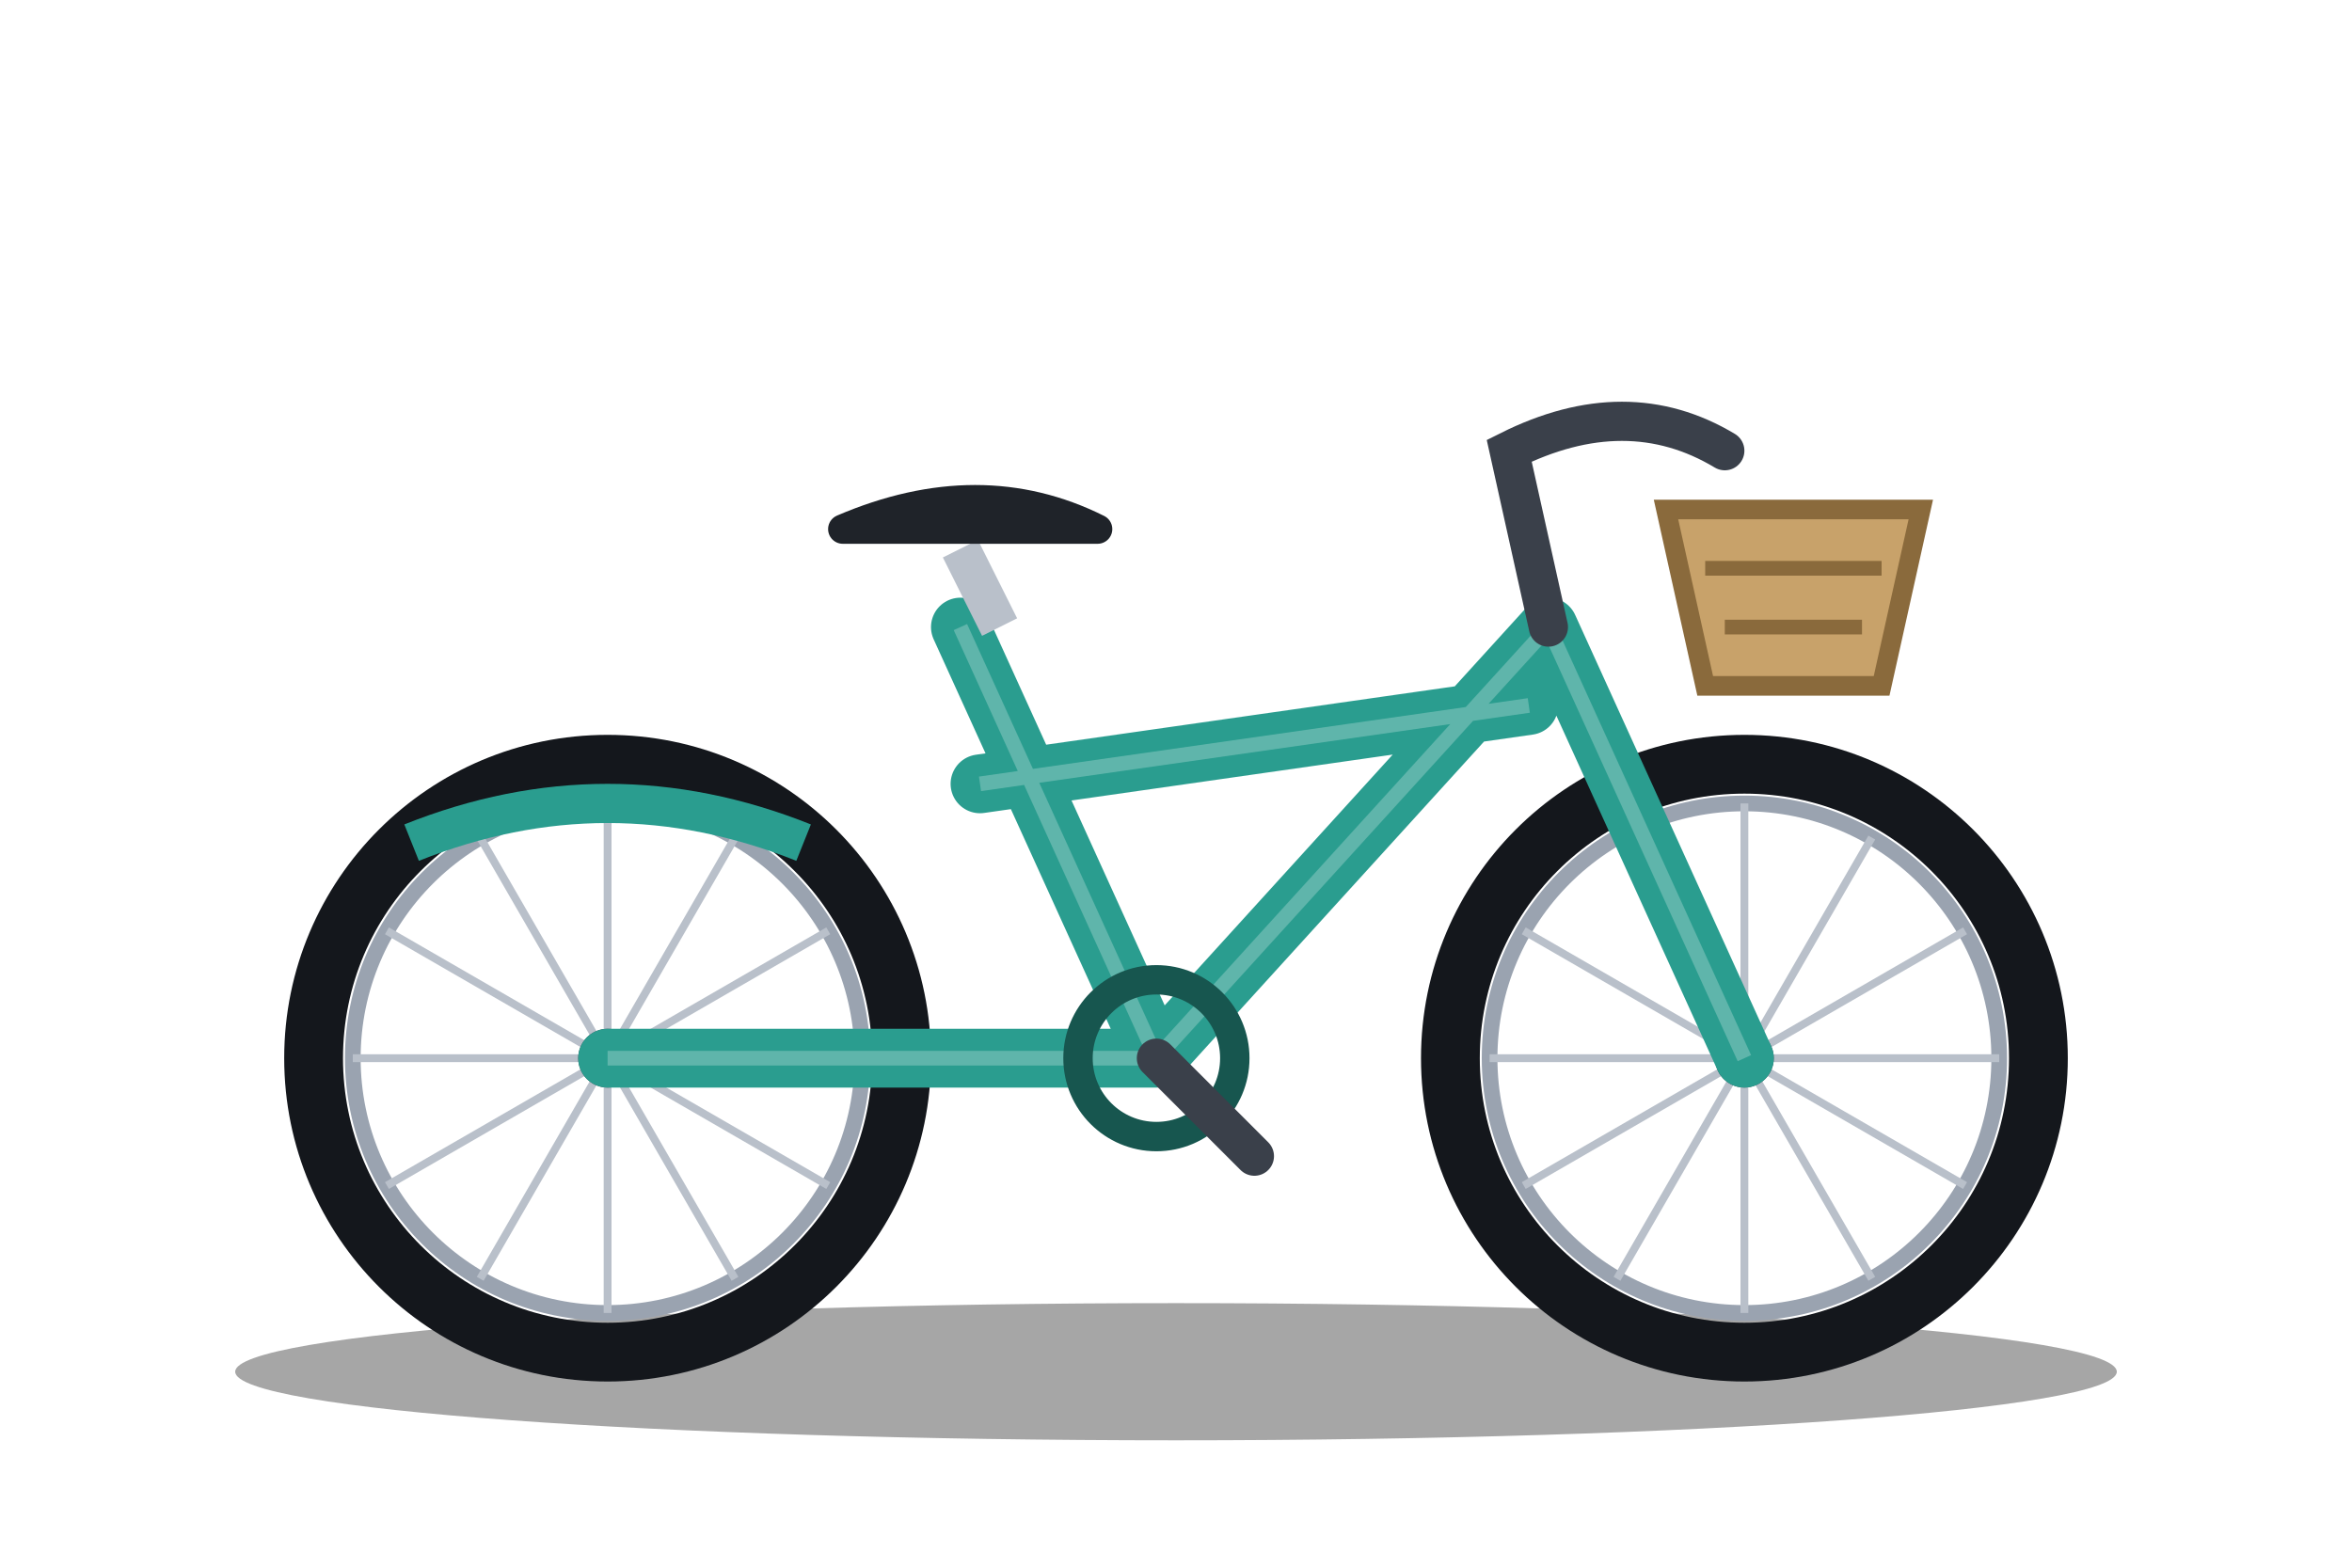
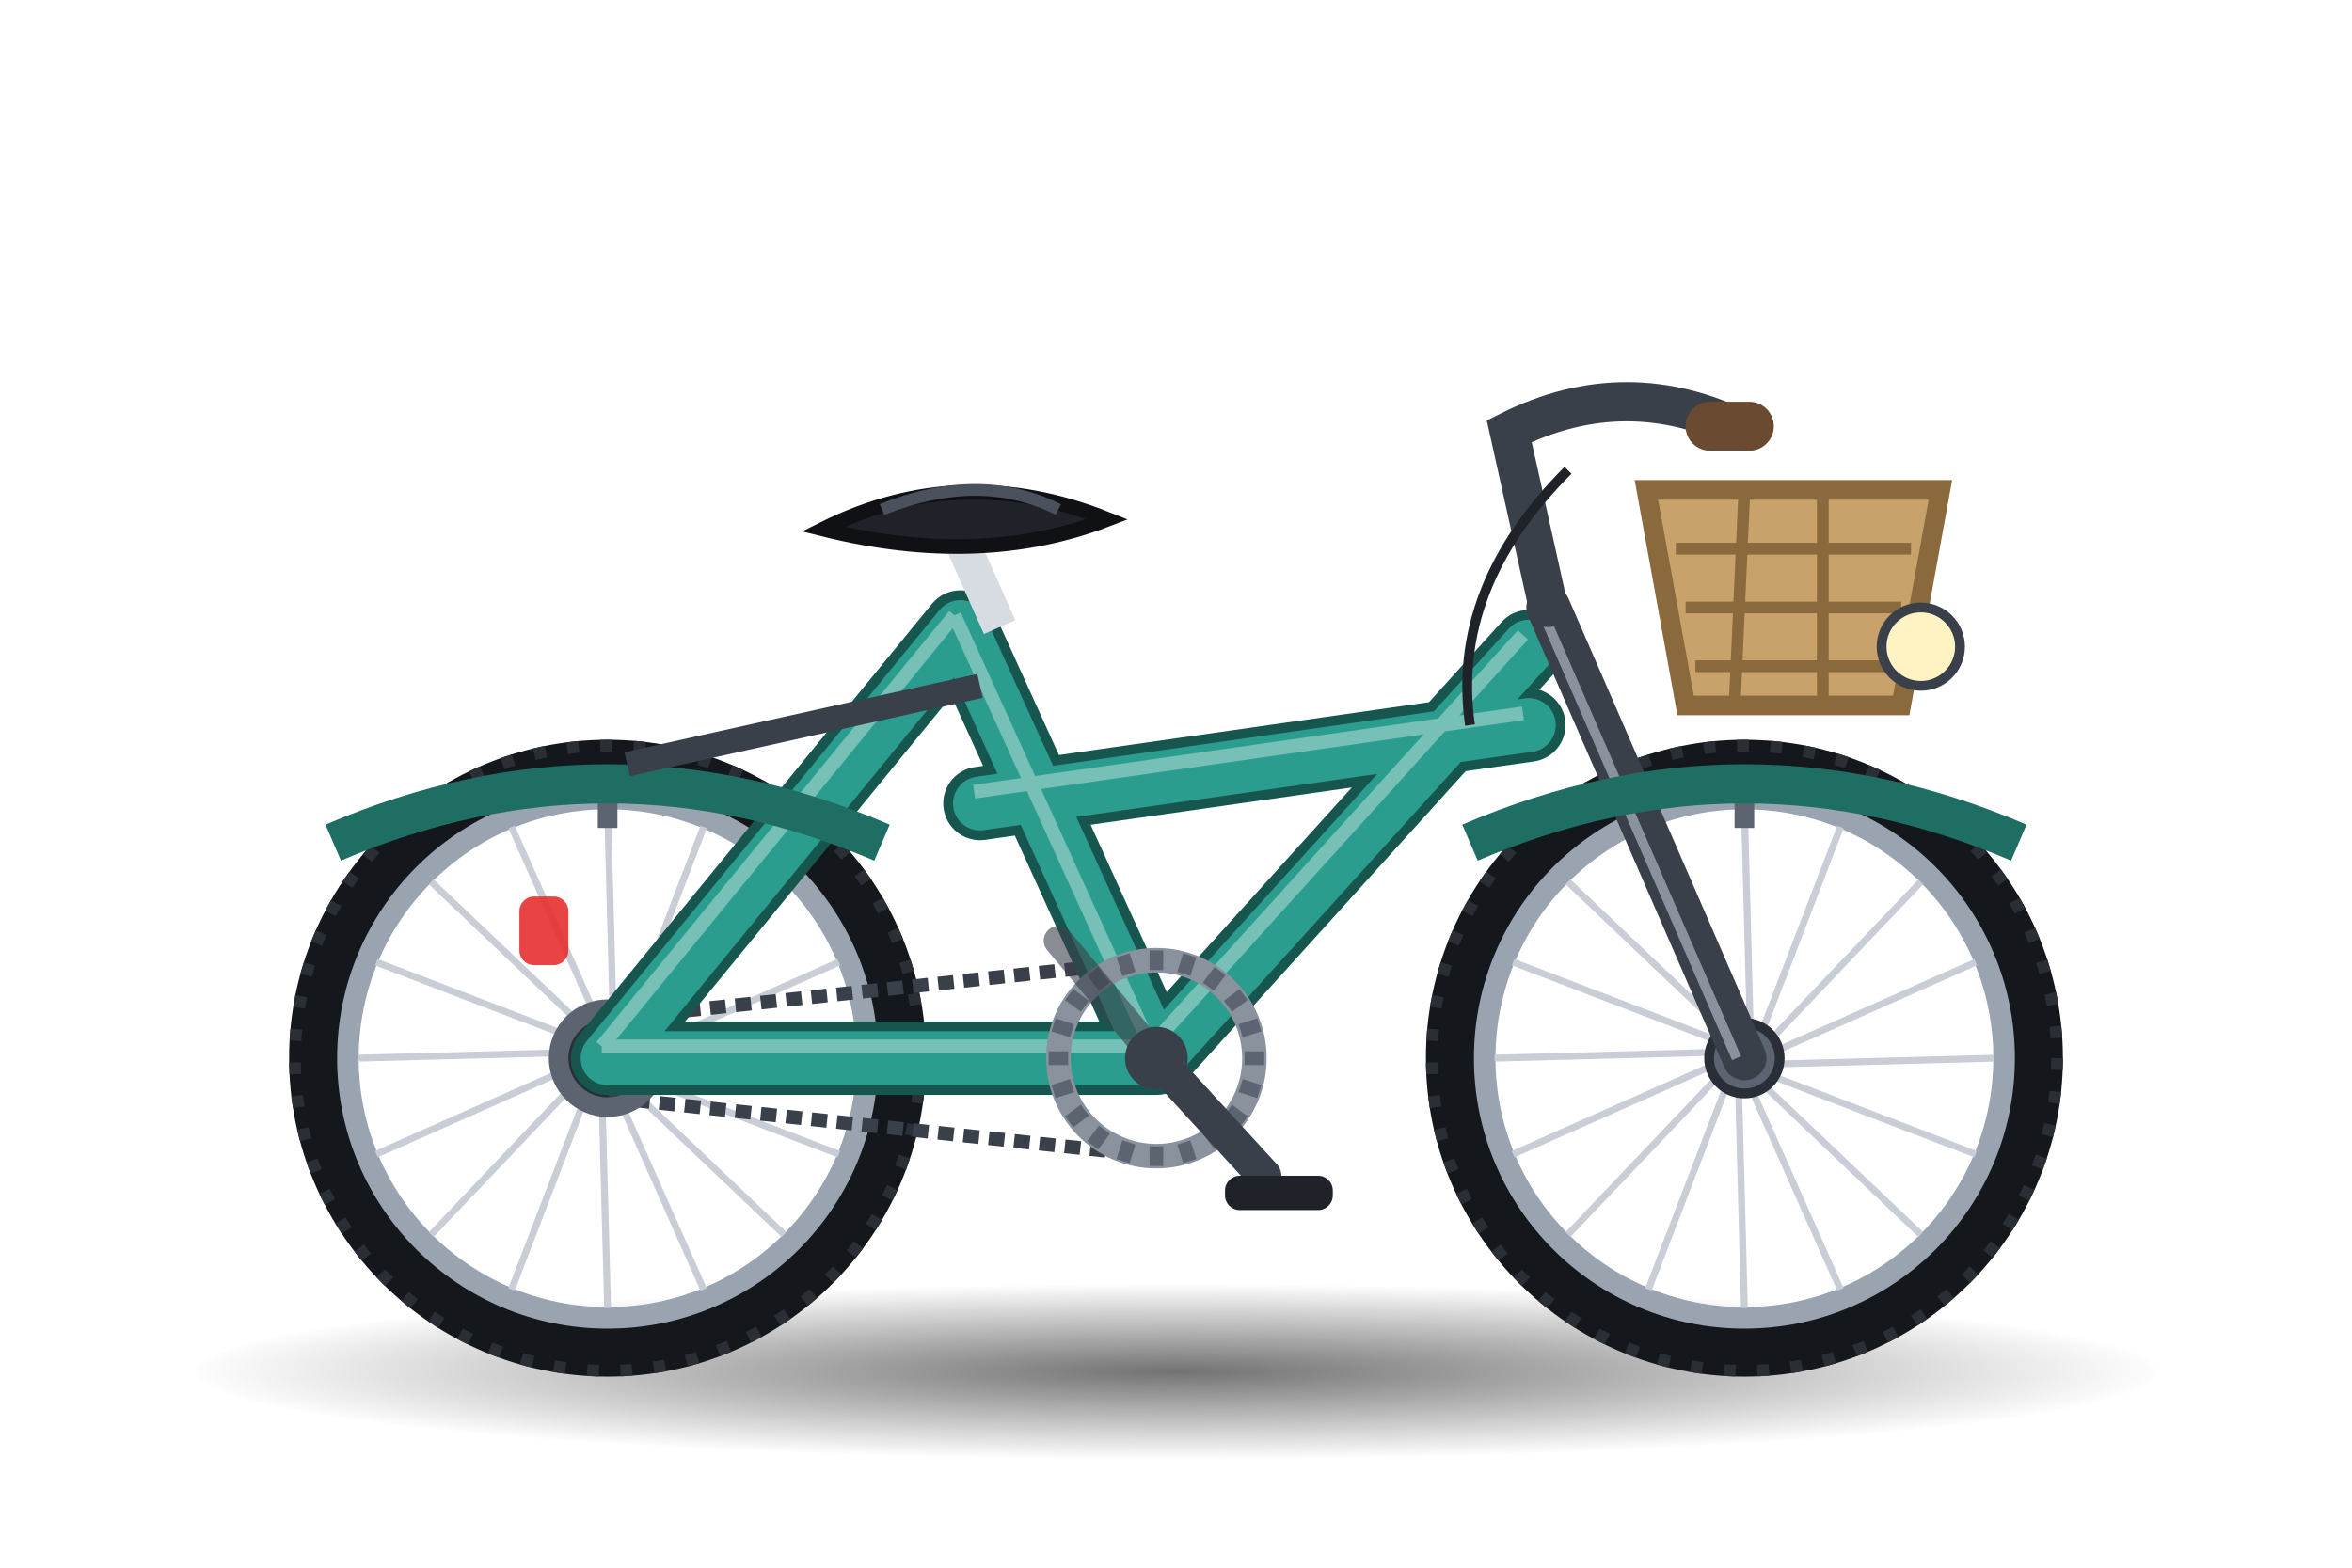
<svg xmlns="http://www.w3.org/2000/svg" viewBox="0 0 240 160">
-   <ellipse cx="120" cy="140" rx="96" ry="7" fill="#000" opacity=".35" />
-   <circle cx="62" cy="108" r="30" fill="none" stroke="#14171c" stroke-width="6" />
-   <circle cx="62" cy="108" r="26" fill="none" stroke="#9aa3b0" stroke-width="1.6" />
-   <line x1="62" y1="108" x2="88" y2="108" stroke="#b9c0ca" stroke-width=".8" />
-   <line x1="62" y1="108" x2="84.517" y2="121" stroke="#b9c0ca" stroke-width=".8" />
-   <line x1="62" y1="108" x2="75" y2="130.517" stroke="#b9c0ca" stroke-width=".8" />
-   <line x1="62" y1="108" x2="62" y2="134" stroke="#b9c0ca" stroke-width=".8" />
-   <line x1="62" y1="108" x2="49" y2="130.517" stroke="#b9c0ca" stroke-width=".8" />
-   <line x1="62" y1="108" x2="39.483" y2="121" stroke="#b9c0ca" stroke-width=".8" />
-   <line x1="62" y1="108" x2="36" y2="108" stroke="#b9c0ca" stroke-width=".8" />
-   <line x1="62" y1="108" x2="39.483" y2="95" stroke="#b9c0ca" stroke-width=".8" />
-   <line x1="62" y1="108" x2="49" y2="85.483" stroke="#b9c0ca" stroke-width=".8" />
-   <line x1="62" y1="108" x2="62" y2="82" stroke="#b9c0ca" stroke-width=".8" />
-   <line x1="62" y1="108" x2="75" y2="85.483" stroke="#b9c0ca" stroke-width=".8" />
-   <line x1="62" y1="108" x2="84.517" y2="95" stroke="#b9c0ca" stroke-width=".8" />
-   <circle cx="62" cy="108" r="3" fill="#3a404a" />
-   <circle cx="178" cy="108" r="30" fill="none" stroke="#14171c" stroke-width="6" />
-   <circle cx="178" cy="108" r="26" fill="none" stroke="#9aa3b0" stroke-width="1.6" />
-   <line x1="178" y1="108" x2="204" y2="108" stroke="#b9c0ca" stroke-width=".8" />
-   <line x1="178" y1="108" x2="200.517" y2="121" stroke="#b9c0ca" stroke-width=".8" />
-   <line x1="178" y1="108" x2="191" y2="130.517" stroke="#b9c0ca" stroke-width=".8" />
-   <line x1="178" y1="108" x2="178" y2="134" stroke="#b9c0ca" stroke-width=".8" />
-   <line x1="178" y1="108" x2="165" y2="130.517" stroke="#b9c0ca" stroke-width=".8" />
-   <line x1="178" y1="108" x2="155.483" y2="121" stroke="#b9c0ca" stroke-width=".8" />
-   <line x1="178" y1="108" x2="152" y2="108" stroke="#b9c0ca" stroke-width=".8" />
-   <line x1="178" y1="108" x2="155.483" y2="95" stroke="#b9c0ca" stroke-width=".8" />
-   <line x1="178" y1="108" x2="165" y2="85.483" stroke="#b9c0ca" stroke-width=".8" />
-   <line x1="178" y1="108" x2="178" y2="82" stroke="#b9c0ca" stroke-width=".8" />
-   <line x1="178" y1="108" x2="191" y2="85.483" stroke="#b9c0ca" stroke-width=".8" />
-   <line x1="178" y1="108" x2="200.517" y2="95" stroke="#b9c0ca" stroke-width=".8" />
-   <circle cx="178" cy="108" r="3" fill="#3a404a" />
-   <path d="M62,108 L118,108 L98,64 M118,108 L158,64 M100,80 L156,72 M158,64 L178,108" fill="none" stroke="#2a9d8f" stroke-width="6" stroke-linejoin="round" stroke-linecap="round" />
-   <path d="M62,108 L118,108 L98,64 M118,108 L158,64 M100,80 L156,72 M158,64 L178,108" fill="none" stroke="#75bfb6" stroke-width="1.5" stroke-linejoin="round" opacity=".7" />
-   <path d="M102,64 L98,56" stroke="#b9c0ca" stroke-width="4" />
-   <path d="M86,54 Q100,48 112,54 Z" fill="#1f2329" stroke="#1f2329" stroke-width="3" stroke-linejoin="round" />
-   <path d="M158,64 L154,46 Q166,40 176,46" stroke="#3a404a" stroke-width="4" fill="none" stroke-linecap="round" />
-   <circle cx="118" cy="108" r="8" fill="none" stroke="#17564f" stroke-width="3" />
-   <path d="M118,108 L128,118" stroke="#3a404a" stroke-width="4" stroke-linecap="round" />
-   <path d="M170,52 L196,52 L192,70 L174,70 Z" fill="#c8a26a" stroke="#8a6a3c" stroke-width="2" />
-   <path d="M174,58 L192,58 M176,64 L190,64" stroke="#8a6a3c" stroke-width="1.5" />
-   <path d="M42,86 Q62,78 82,86" stroke="#2a9d8f" stroke-width="4" fill="none" />
+   <defs>
+     <radialGradient id="sh106">
+       <stop offset="0" stop-color="#000" stop-opacity=".55" />
+       <stop offset="1" stop-color="#000" stop-opacity="0" />
+     </radialGradient>
+   </defs>
+   <ellipse cx="120" cy="140" rx="100" ry="9" fill="url(#sh106)" />
+   <circle cx="62" cy="108" r="30" fill="none" stroke="#14171c" stroke-width="5" />
+   <circle cx="62" cy="108" r="31.9" fill="none" stroke="#2a2e35" stroke-width="1.2" stroke-dasharray="1.2 2.2" />
+   <circle cx="62" cy="108" r="26.5" fill="none" stroke="#9aa3b0" stroke-width="2.2" />
+   <line x1="64.9" y1="108.6" x2="87.5" y2="108" stroke="#c9ced6" stroke-width=".7" />
+   <line x1="64.5" y1="109.7" x2="85.6" y2="117.8" stroke="#c9ced6" stroke-width=".7" />
+   <line x1="63.7" y1="110.5" x2="80" y2="126" stroke="#c9ced6" stroke-width=".7" />
+   <line x1="62.6" y1="110.9" x2="71.8" y2="131.6" stroke="#c9ced6" stroke-width=".7" />
+   <line x1="61.4" y1="110.9" x2="62" y2="133.5" stroke="#c9ced6" stroke-width=".7" />
+   <line x1="60.3" y1="110.5" x2="52.2" y2="131.6" stroke="#c9ced6" stroke-width=".7" />
+   <line x1="59.5" y1="109.7" x2="44" y2="126" stroke="#c9ced6" stroke-width=".7" />
+   <line x1="59.1" y1="108.6" x2="38.4" y2="117.8" stroke="#c9ced6" stroke-width=".7" />
+   <line x1="59.1" y1="107.4" x2="36.5" y2="108" stroke="#c9ced6" stroke-width=".7" />
+   <line x1="59.5" y1="106.3" x2="38.4" y2="98.2" stroke="#c9ced6" stroke-width=".7" />
+   <line x1="60.3" y1="105.5" x2="44" y2="90" stroke="#c9ced6" stroke-width=".7" />
+   <line x1="61.4" y1="105.1" x2="52.2" y2="84.4" stroke="#c9ced6" stroke-width=".7" />
+   <line x1="62.6" y1="105.1" x2="62" y2="82.5" stroke="#c9ced6" stroke-width=".7" />
+   <line x1="63.7" y1="105.5" x2="71.8" y2="84.4" stroke="#c9ced6" stroke-width=".7" />
+   <line x1="64.5" y1="106.3" x2="80" y2="90" stroke="#c9ced6" stroke-width=".7" />
+   <line x1="64.9" y1="107.4" x2="85.6" y2="98.2" stroke="#c9ced6" stroke-width=".7" />
+   <circle cx="62" cy="108" r="3.6" fill="#5b6470" stroke="#2a2f37" />
+   <circle cx="62" cy="108" r="1.2" fill="#c9ced6" />
+   <rect x="61" y="80.5" width="2" height="4" fill="#5b6470" />
+   <circle cx="178" cy="108" r="30" fill="none" stroke="#14171c" stroke-width="5" />
+   <circle cx="178" cy="108" r="31.9" fill="none" stroke="#2a2e35" stroke-width="1.2" stroke-dasharray="1.2 2.2" />
+   <circle cx="178" cy="108" r="26.5" fill="none" stroke="#9aa3b0" stroke-width="2.2" />
+   <line x1="180.9" y1="108.6" x2="203.5" y2="108" stroke="#c9ced6" stroke-width=".7" />
+   <line x1="180.5" y1="109.7" x2="201.6" y2="117.8" stroke="#c9ced6" stroke-width=".7" />
+   <line x1="179.7" y1="110.5" x2="196" y2="126" stroke="#c9ced6" stroke-width=".7" />
+   <line x1="178.6" y1="110.9" x2="187.8" y2="131.6" stroke="#c9ced6" stroke-width=".7" />
+   <line x1="177.4" y1="110.9" x2="178" y2="133.5" stroke="#c9ced6" stroke-width=".7" />
+   <line x1="176.3" y1="110.5" x2="168.2" y2="131.6" stroke="#c9ced6" stroke-width=".7" />
+   <line x1="175.5" y1="109.7" x2="160" y2="126" stroke="#c9ced6" stroke-width=".7" />
+   <line x1="175.1" y1="108.6" x2="154.4" y2="117.8" stroke="#c9ced6" stroke-width=".7" />
+   <line x1="175.1" y1="107.4" x2="152.5" y2="108" stroke="#c9ced6" stroke-width=".7" />
+   <line x1="175.5" y1="106.3" x2="154.4" y2="98.2" stroke="#c9ced6" stroke-width=".7" />
+   <line x1="176.3" y1="105.5" x2="160" y2="90" stroke="#c9ced6" stroke-width=".7" />
+   <line x1="177.4" y1="105.1" x2="168.2" y2="84.4" stroke="#c9ced6" stroke-width=".7" />
+   <line x1="178.6" y1="105.1" x2="178" y2="82.5" stroke="#c9ced6" stroke-width=".7" />
+   <line x1="179.7" y1="105.5" x2="187.8" y2="84.4" stroke="#c9ced6" stroke-width=".7" />
+   <line x1="180.5" y1="106.3" x2="196" y2="90" stroke="#c9ced6" stroke-width=".7" />
+   <line x1="180.9" y1="107.4" x2="201.6" y2="98.2" stroke="#c9ced6" stroke-width=".7" />
+   <circle cx="178" cy="108" r="3.6" fill="#5b6470" stroke="#2a2f37" />
+   <circle cx="178" cy="108" r="1.2" fill="#c9ced6" />
+   <rect x="177" y="80.5" width="2" height="4" fill="#5b6470" />
+   <path d="M118,98 L62,104 M118,118 L62,112" stroke="#3a404a" stroke-width="1.4" stroke-dasharray="1.6 1" />
+   <circle cx="62" cy="108" r="5" fill="none" stroke="#5b6470" stroke-width="2" />
+   <path d="M62,108 L118,108 L98,64 M118,108 L156,66 M100,82 L156,74 M98,64 L62,108" fill="none" stroke="#17564f" stroke-width="7.5" stroke-linejoin="round" stroke-linecap="round" />
+   <path d="M62,108 L118,108 L98,64 M118,108 L156,66 M100,82 L156,74 M98,64 L62,108" fill="none" stroke="#2a9d8f" stroke-width="5.5" stroke-linejoin="round" stroke-linecap="round" />
+   <path d="M62,108 L118,108 L98,64 M118,108 L156,66 M100,82 L156,74 M98,64 L62,108" fill="none" stroke="#8ac9c1" stroke-width="1.4" stroke-linejoin="round" opacity=".8" transform="translate(-.6 -1.2)" />
+   <path d="M158,62 L178,108" stroke="#3a404a" stroke-width="4.5" stroke-linecap="round" />
+   <path d="M157.2,62 L177.2,108" stroke="#8a929e" stroke-width="1" />
+   <path d="M102,64 L98,55" stroke="#d7dce3" stroke-width="3.5" />
+   <path d="M84,54 Q98,47 113,53 Q100,58 84,54 Z" fill="#1f2329" stroke="#0f1114" stroke-width="1.5" />
+   <path d="M90,52 Q100,48 108,52" stroke="#4a515c" stroke-width="1.2" fill="none" />
+   <path d="M158,62 L154,44 Q166,38 178,44" stroke="#3a404a" stroke-width="4" fill="none" stroke-linecap="round" />
+   <rect x="172" y="41" width="9" height="5" rx="2.5" fill="#6b4a32" />
+   <path d="M160,48 Q148,60 150,74" stroke="#1f2329" stroke-width="1" fill="none" />
+   <circle cx="118" cy="108" r="10" fill="none" stroke="#8a929e" stroke-width="2.5" />
+   <line x1="127" y1="108" x2="129" y2="108" stroke="#5b6470" stroke-width="1.4" />
+   <line x1="126.6" y1="110.8" x2="128.5" y2="111.4" stroke="#5b6470" stroke-width="1.4" />
+   <line x1="125.3" y1="113.3" x2="126.9" y2="114.5" stroke="#5b6470" stroke-width="1.4" />
+   <line x1="123.3" y1="115.3" x2="124.5" y2="116.9" stroke="#5b6470" stroke-width="1.4" />
+   <line x1="120.8" y1="116.6" x2="121.4" y2="118.5" stroke="#5b6470" stroke-width="1.4" />
+   <line x1="118" y1="117" x2="118" y2="119" stroke="#5b6470" stroke-width="1.4" />
+   <line x1="115.2" y1="116.6" x2="114.6" y2="118.5" stroke="#5b6470" stroke-width="1.4" />
+   <line x1="112.7" y1="115.3" x2="111.5" y2="116.9" stroke="#5b6470" stroke-width="1.4" />
+   <line x1="110.7" y1="113.3" x2="109.1" y2="114.5" stroke="#5b6470" stroke-width="1.4" />
+   <line x1="109.4" y1="110.8" x2="107.5" y2="111.4" stroke="#5b6470" stroke-width="1.4" />
+   <line x1="109" y1="108" x2="107" y2="108" stroke="#5b6470" stroke-width="1.4" />
+   <line x1="109.4" y1="105.2" x2="107.5" y2="104.6" stroke="#5b6470" stroke-width="1.4" />
+   <line x1="110.7" y1="102.7" x2="109.1" y2="101.5" stroke="#5b6470" stroke-width="1.4" />
+   <line x1="112.7" y1="100.7" x2="111.5" y2="99.1" stroke="#5b6470" stroke-width="1.4" />
+   <line x1="115.2" y1="99.4" x2="114.6" y2="97.5" stroke="#5b6470" stroke-width="1.4" />
+   <line x1="118" y1="99" x2="118" y2="97" stroke="#5b6470" stroke-width="1.4" />
+   <line x1="120.8" y1="99.4" x2="121.4" y2="97.5" stroke="#5b6470" stroke-width="1.4" />
+   <line x1="123.3" y1="100.7" x2="124.5" y2="99.1" stroke="#5b6470" stroke-width="1.4" />
+   <line x1="125.3" y1="102.7" x2="126.9" y2="101.5" stroke="#5b6470" stroke-width="1.4" />
+   <line x1="126.6" y1="105.2" x2="128.5" y2="104.6" stroke="#5b6470" stroke-width="1.4" />
+   <circle cx="118" cy="108" r="3.2" fill="#3a404a" />
+   <path d="M118,108 L129,120" stroke="#3a404a" stroke-width="3.5" stroke-linecap="round" />
+   <rect x="125" y="120" width="11" height="3.5" rx="1.5" fill="#1f2329" />
+   <path d="M118,108 L108,96" stroke="#3a404a" stroke-width="3" stroke-linecap="round" opacity=".6" />
+   <rect x="53" y="91.5" width="5" height="7" rx="1.5" fill="#e5302f" opacity=".9" />
+   <path d="M168,50 L198,50 L194,72 L172,72 Z" fill="#c8a26a" stroke="#8a6a3c" stroke-width="2" />
+   <path d="M171,56 L195,56 M172,62 L194,62 M173,68 L193,68 M178,50 L177,72 M186,50 L186,72" stroke="#8a6a3c" stroke-width="1.2" />
+   <path d="M34,86 Q62,74 90,86" stroke="#1f6e64" stroke-width="4" fill="none" />
+   <path d="M150,86 Q178,74 206,86" stroke="#1f6e64" stroke-width="4" fill="none" />
+   <circle cx="188" cy="60" r="0" />
+   <path d="M64,78 L100,70" stroke="#3a404a" stroke-width="2.5" />
+   <circle cx="196" cy="66" r="4" fill="#fff3c4" stroke="#3a404a" />
</svg>
